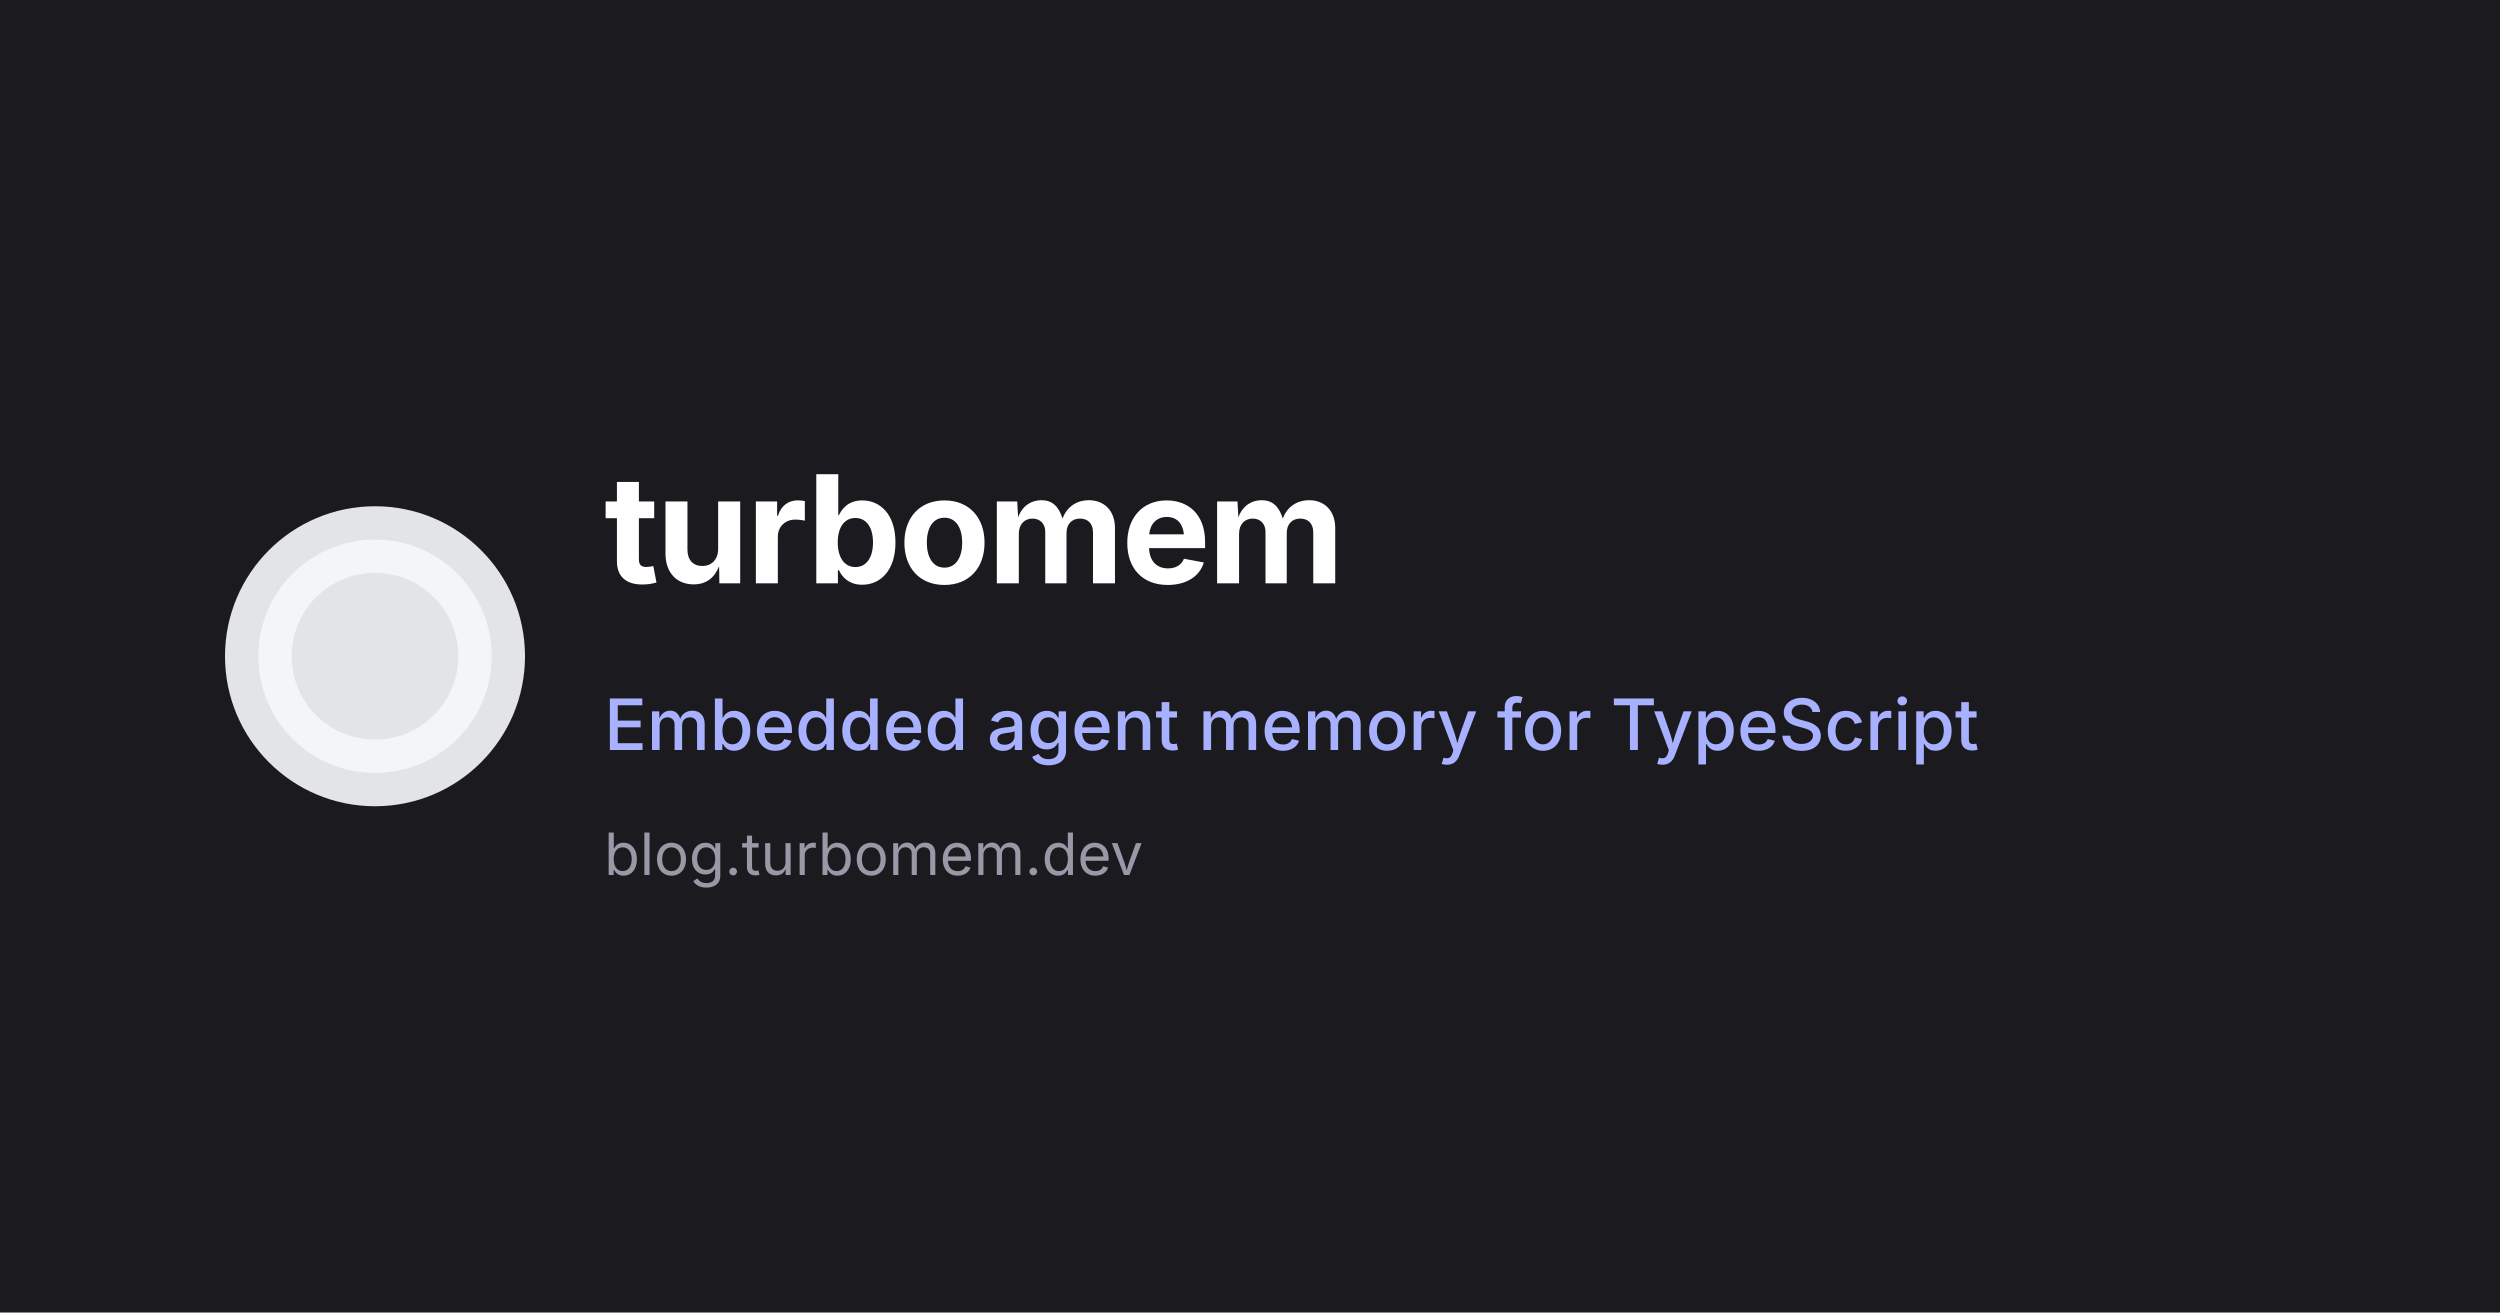
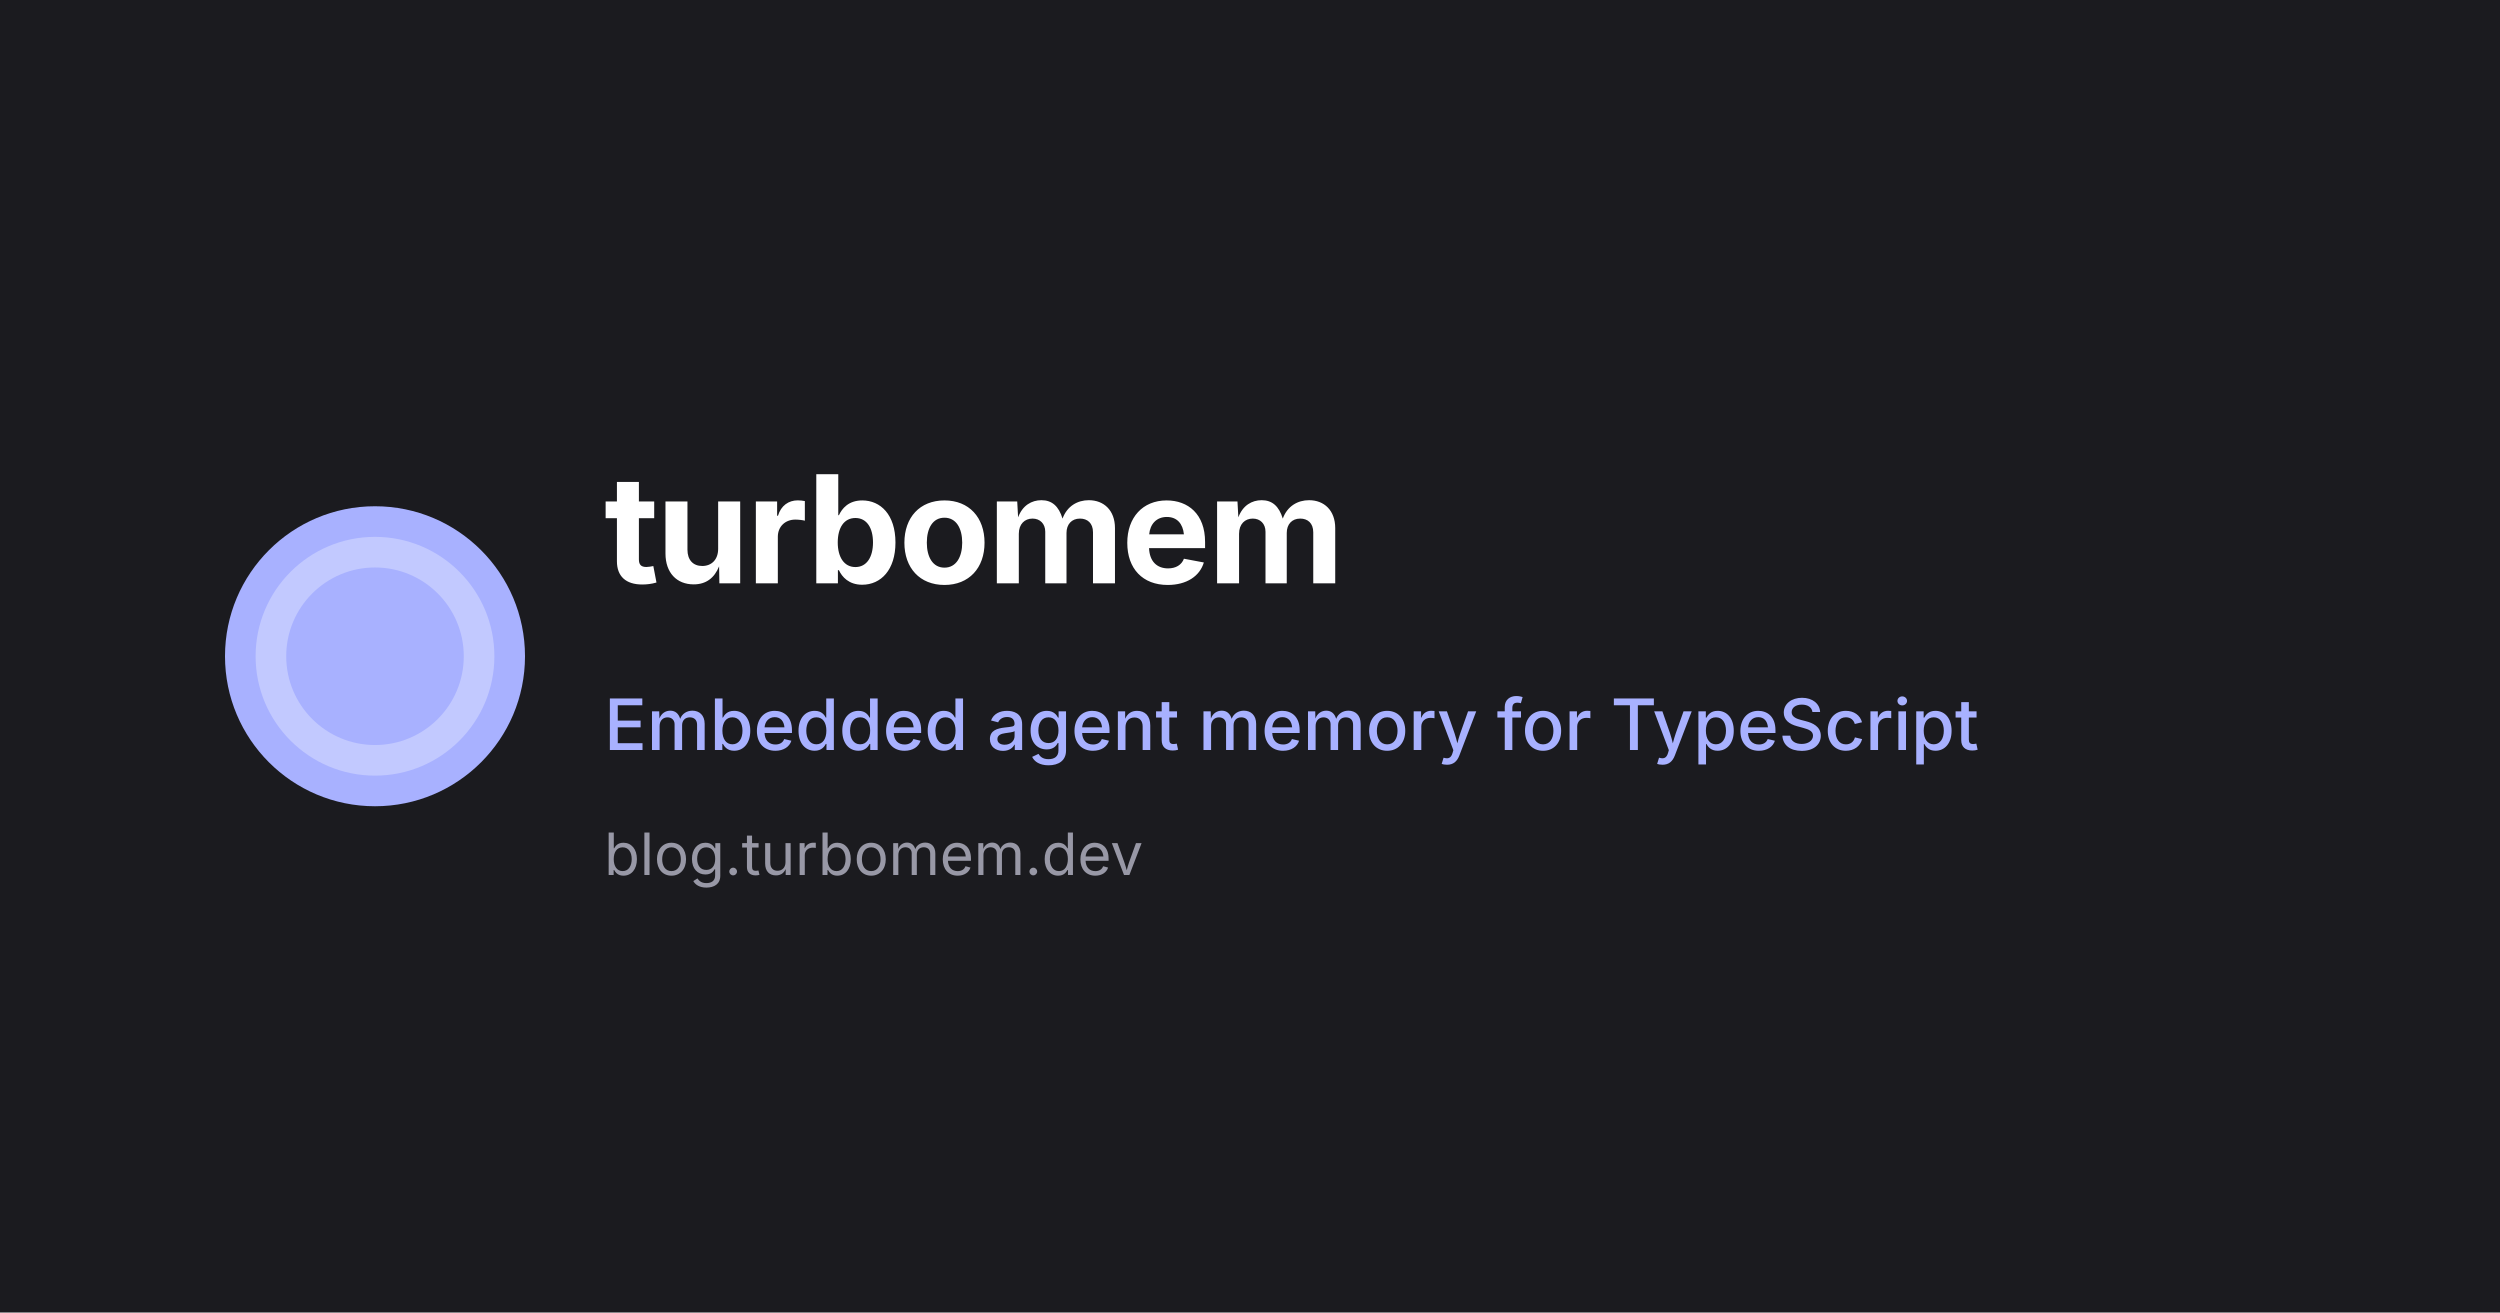
<svg xmlns="http://www.w3.org/2000/svg" width="1200" height="630" viewBox="0 0 1200 630" fill="none">
  <rect width="1200" height="630" fill="#1b1b1f" />
-   <circle cx="180" cy="315" r="72" fill="#E2E4E8" />
-   <circle cx="180" cy="315" r="56" fill="#F4F5F7" />
-   <circle cx="180" cy="315" r="40" fill="#E2E4E8" />
+   <g transform="translate(108, 243) scale(1.469388)">
+     <circle cx="49" cy="49" r="49" fill="#A8B1FF" />
+     <circle cx="49" cy="49" r="39" fill="#C2C9FF" />
+     <circle cx="49" cy="49" r="29" fill="#A8B1FF" />
+   </g>
  <text x="290" y="280" fill="#ffffff" font-family="Inter, ui-sans-serif, system-ui, sans-serif" font-size="72" font-weight="700" letter-spacing="-0.02em">turbomem</text>
  <text x="290" y="360" fill="#a8b1ff" font-family="Inter, ui-sans-serif, system-ui, sans-serif" font-size="34" font-weight="500">Embedded agent memory for TypeScript</text>
  <text x="290" y="420" fill="#9898a6" font-family="Inter, ui-sans-serif, system-ui, sans-serif" font-size="28" font-weight="400">blog.turbomem.dev</text>
</svg>
